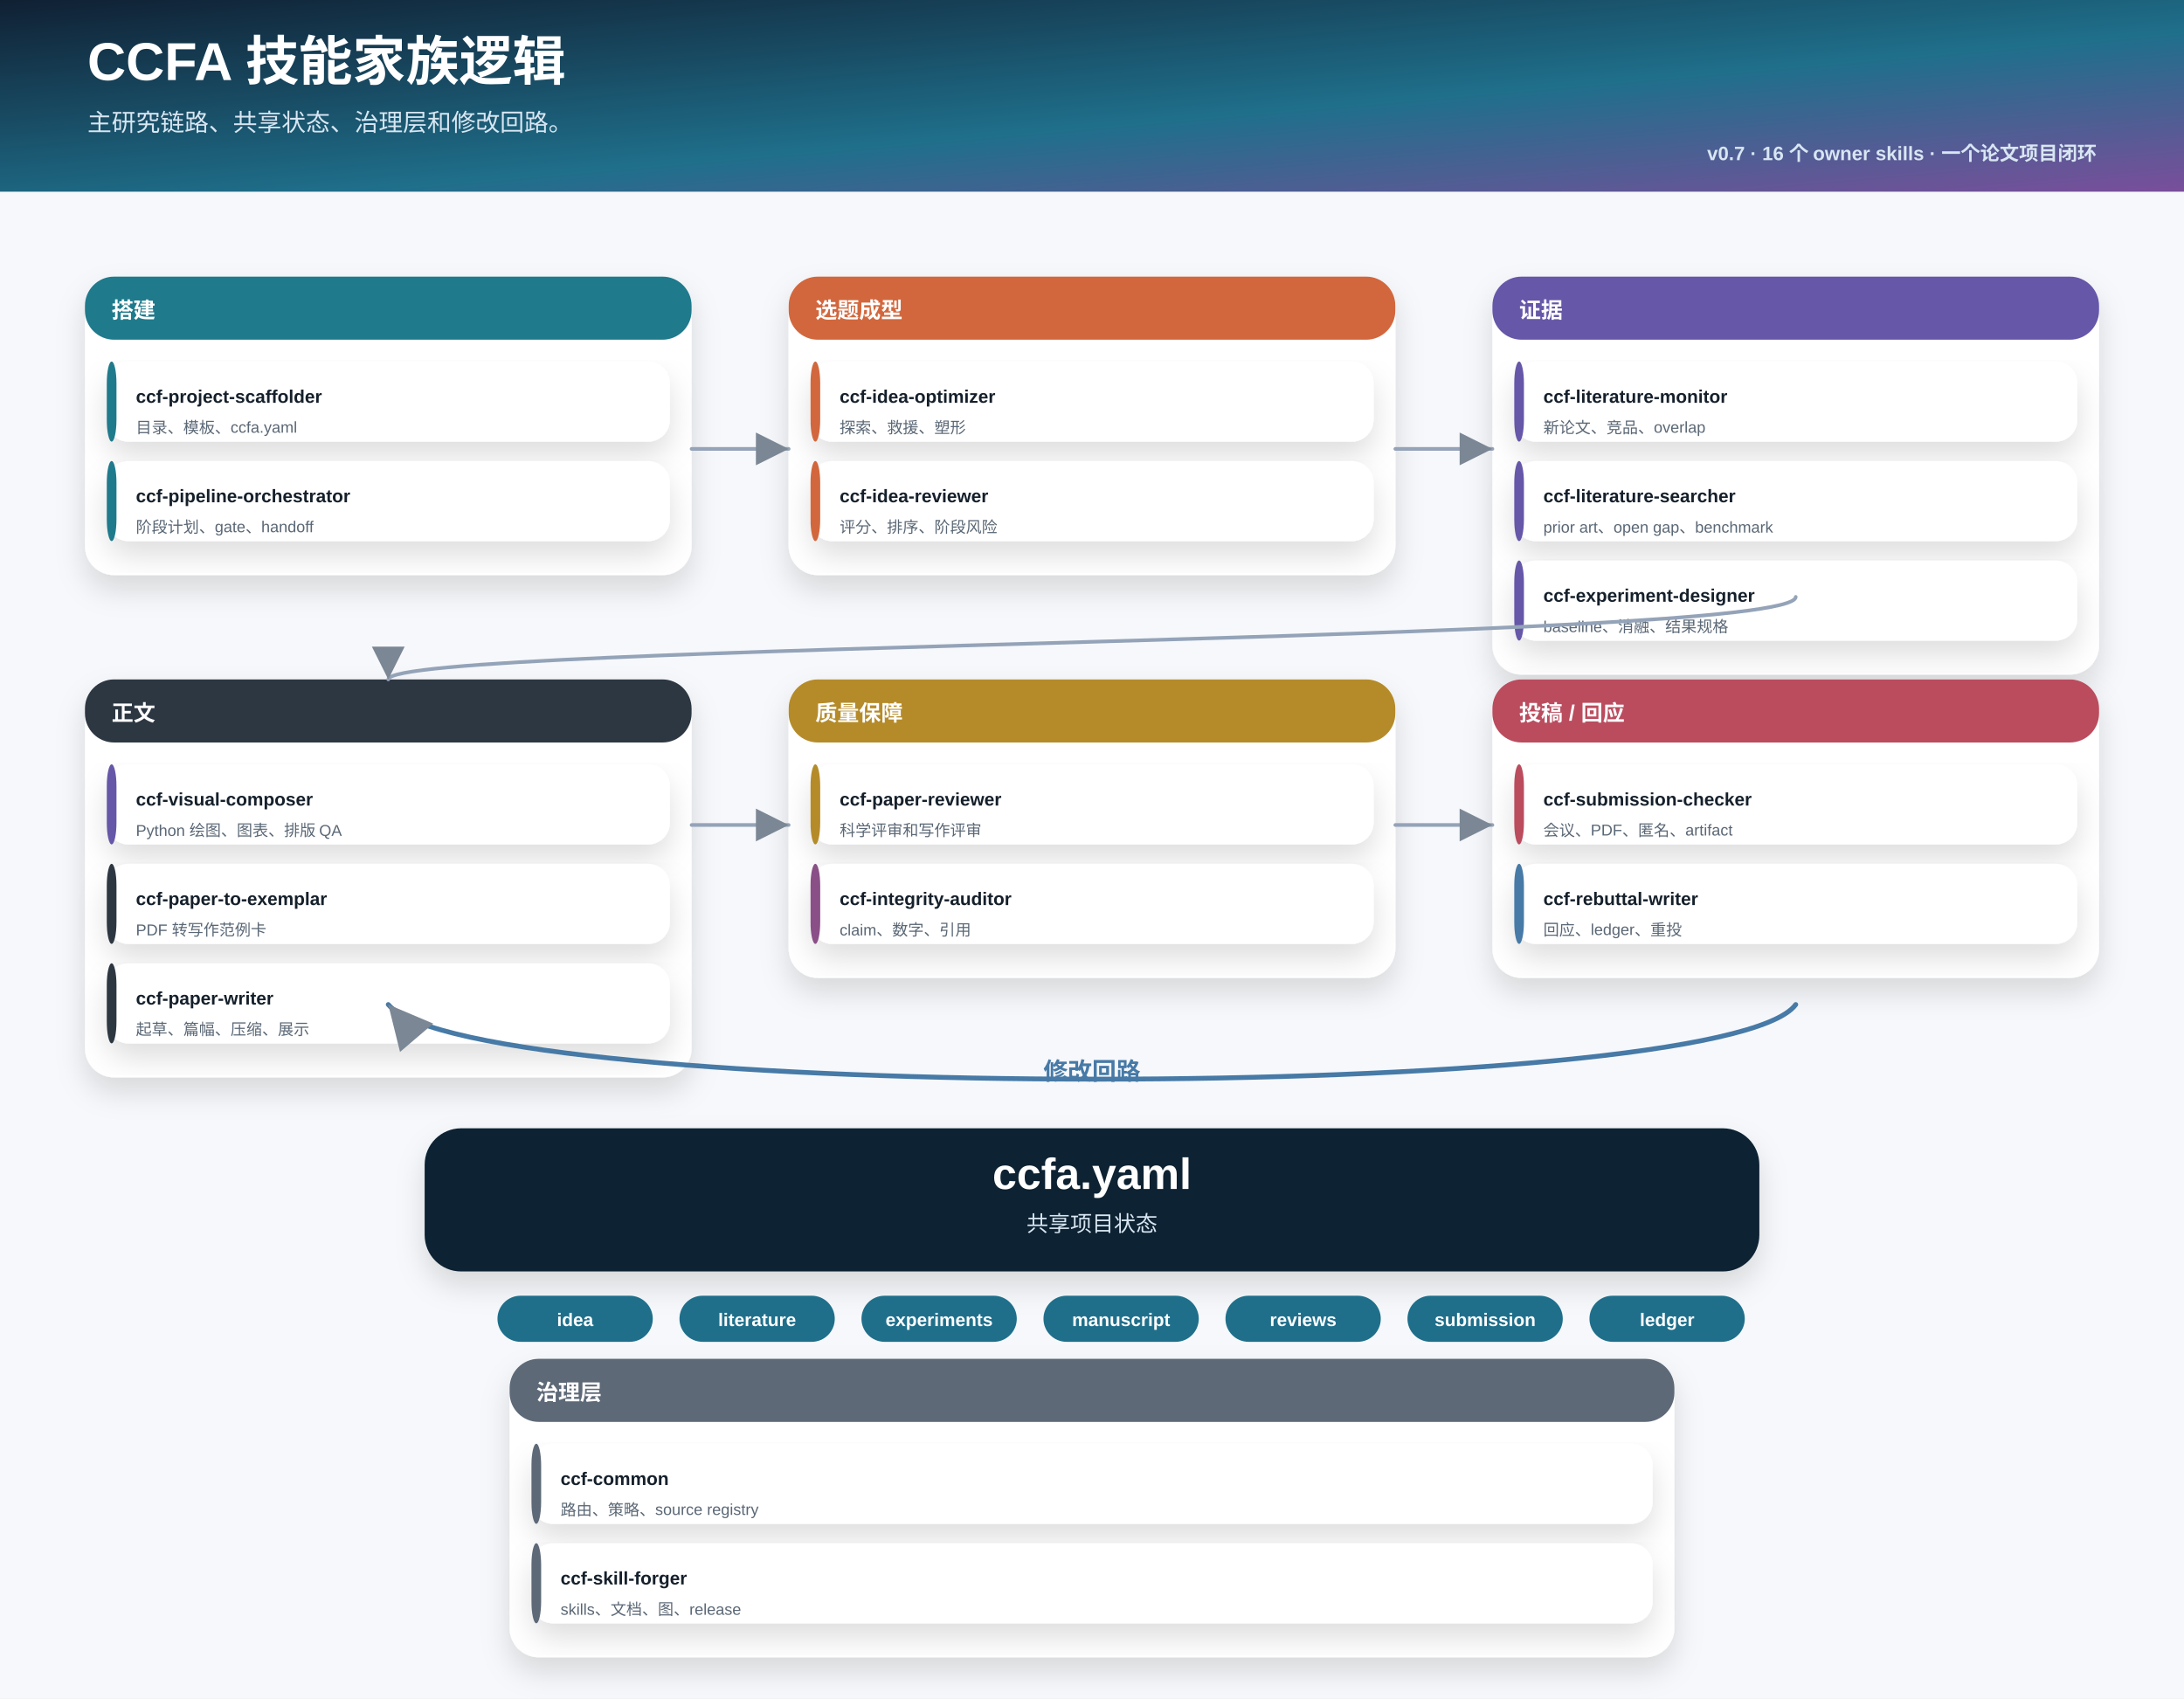
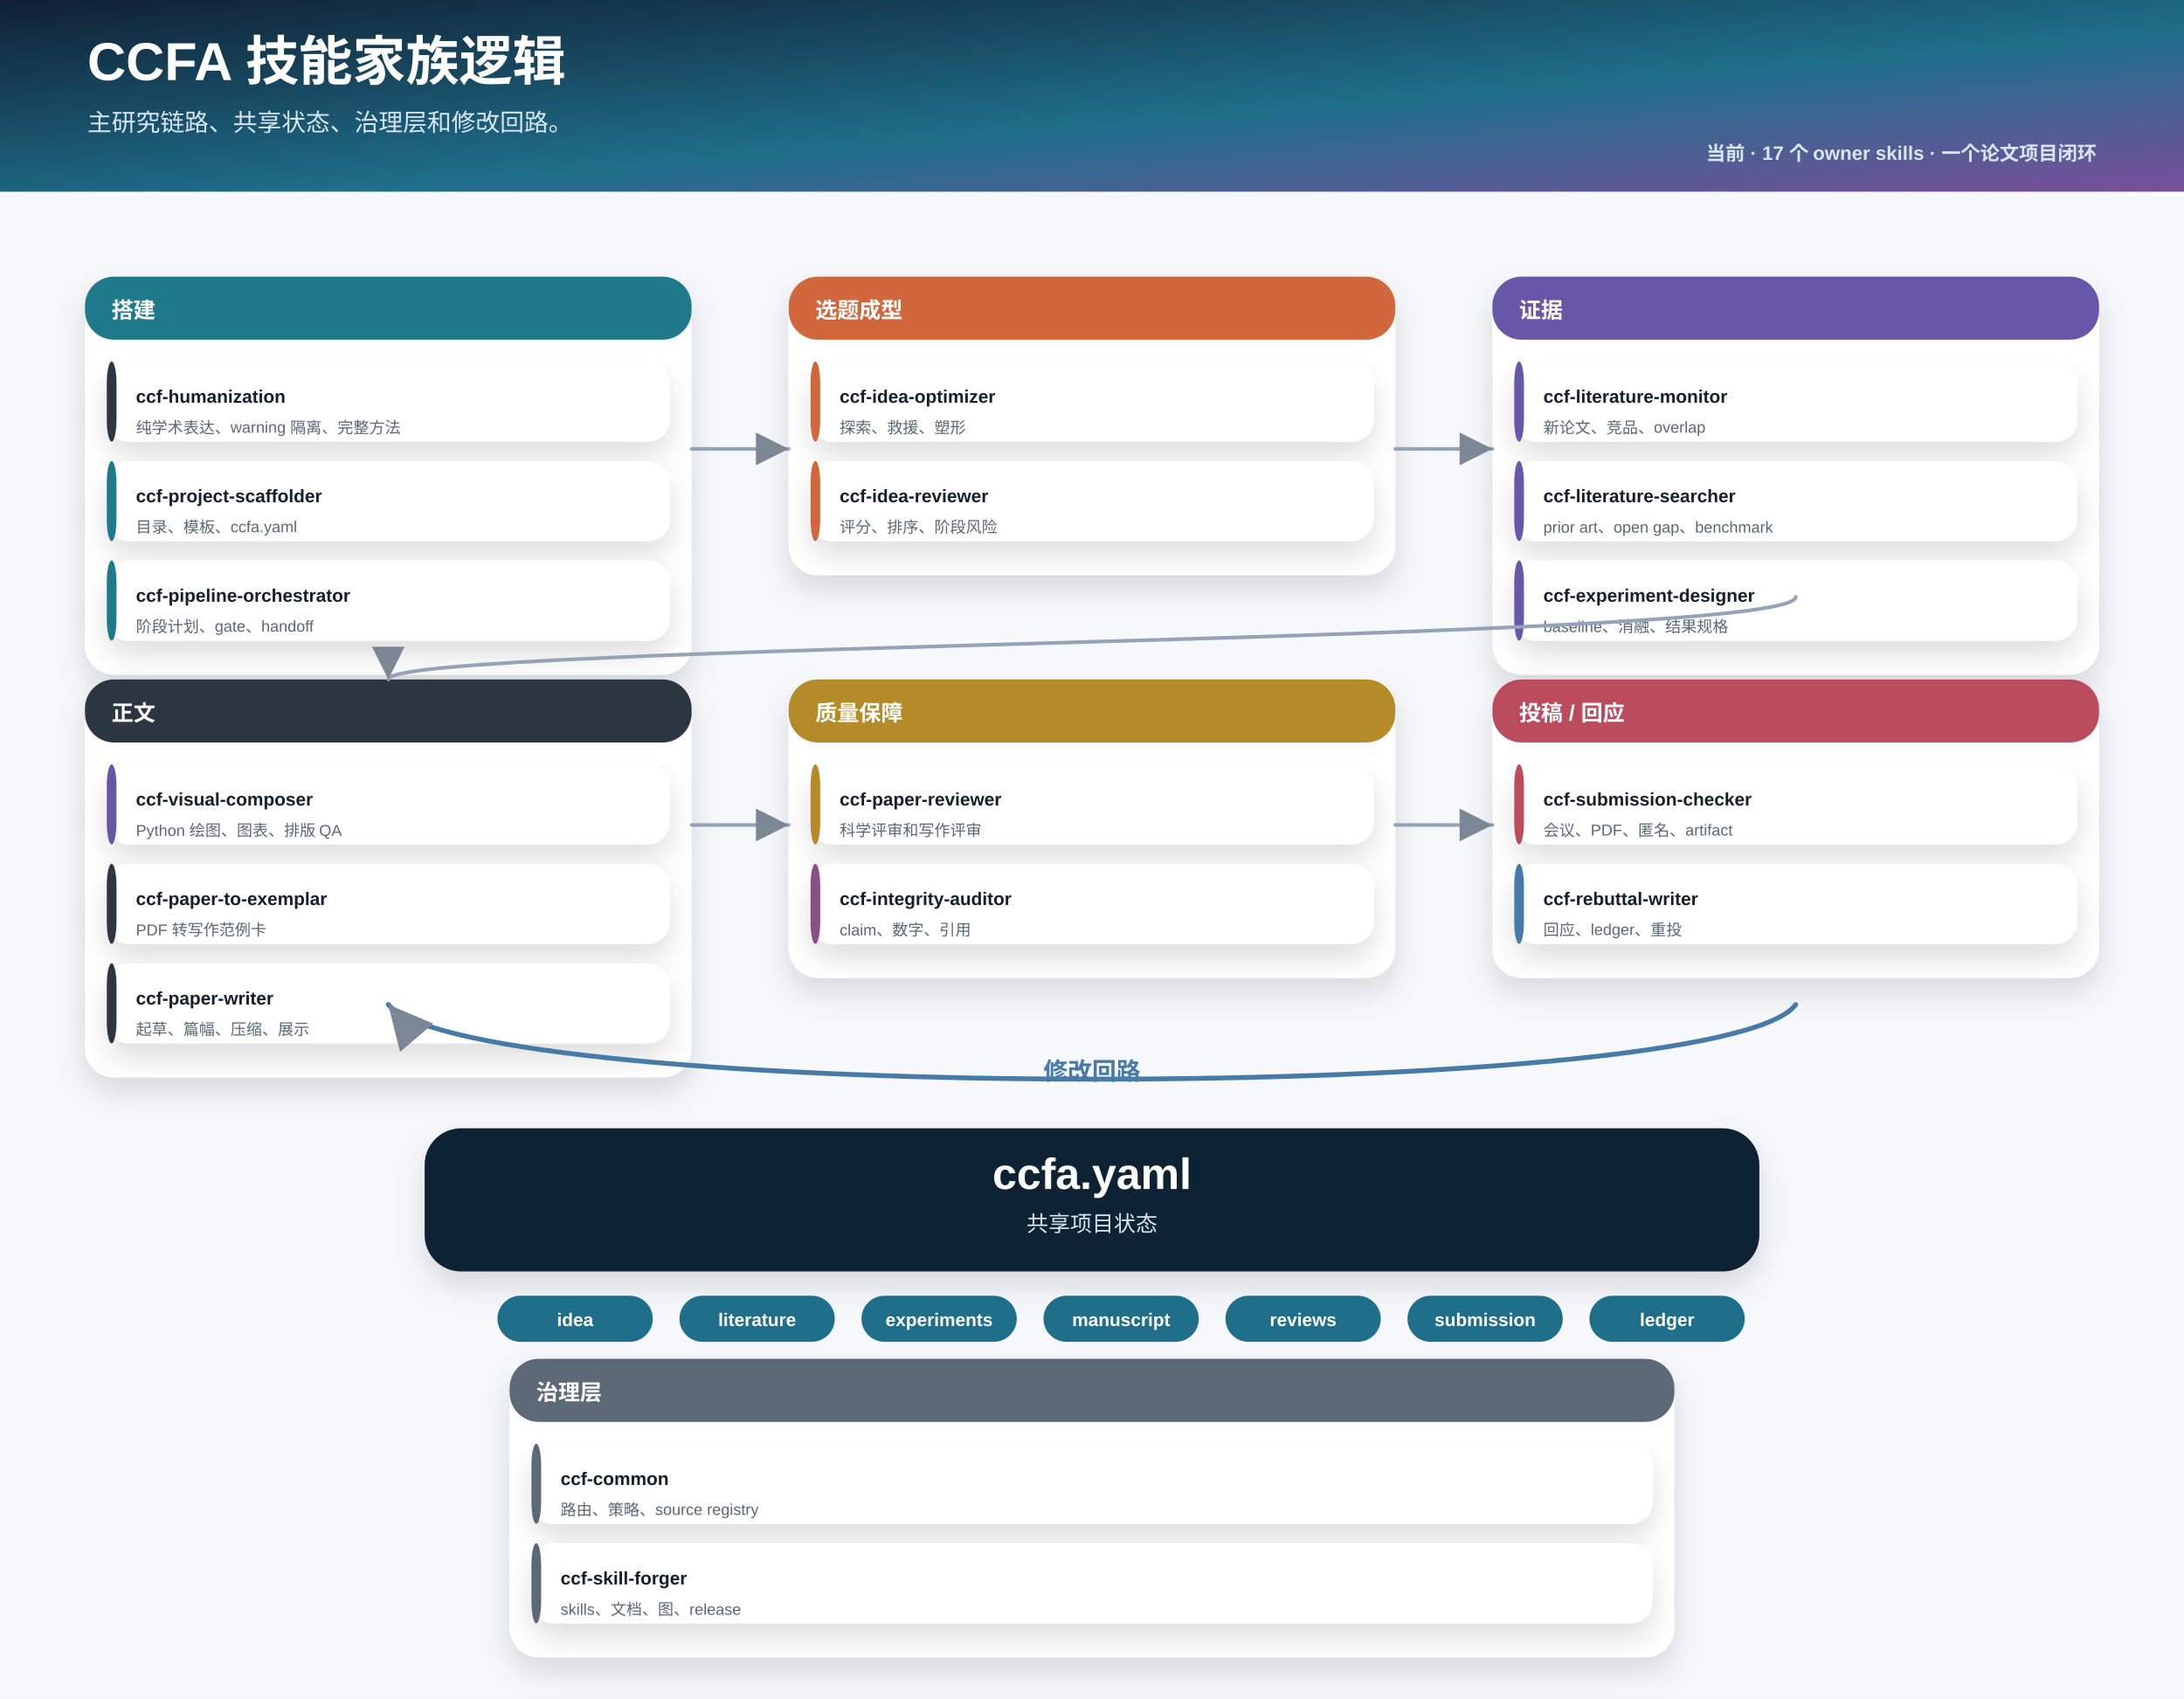
<svg xmlns="http://www.w3.org/2000/svg" width="1800" height="1400" viewBox="0 0 1800 1400">
  <defs>
    <linearGradient id="header" x1="0" y1="0" x2="1" y2="1">
      <stop offset="0" stop-color="#102033" />
      <stop offset="0.58" stop-color="#1F6F8B" />
      <stop offset="1" stop-color="#7A4E9B" />
    </linearGradient>
    <filter id="shadow" x="-20%" y="-20%" width="140%" height="160%">
      <feDropShadow dx="0" dy="12" stdDeviation="12" flood-color="#0B1826" flood-opacity="0.13" />
    </filter>
    <marker id="arrow" markerWidth="13" markerHeight="13" refX="11" refY="6.5" orient="auto">
      <path d="M2,2 L11,6.5 L2,11 Z" fill="#7B8794" />
    </marker>
  </defs>
  <style>text{font-family:Microsoft YaHei, Segoe UI, Arial, sans-serif;dominant-baseline:auto} .mono{font-family:Consolas,Menlo,monospace}</style>
  <rect x="0" y="0" width="1800" height="1400" rx="0" fill="#F6F8FB" stroke="none" stroke-width="2" />
  <rect x="0" y="0" width="1800" height="158" rx="0" fill="url(#header)" stroke="none" stroke-width="2" />
  <text x="72" y="66" font-size="44" font-weight="850" fill="#FFFFFF" text-anchor="start">CCFA 技能家族逻辑</text>
  <text x="72" y="108" font-size="20" font-weight="500" fill="#D8E6F2" text-anchor="start">主研究链路、共享状态、治理层和修改回路。</text>
-   <text x="1728" y="132" font-size="16" font-weight="650" fill="#D8E6F2" text-anchor="end">v0.7 · 16 个 owner skills · 一个论文项目闭环</text>
-   <rect x="70" y="228" width="500" height="246" rx="24" fill="#FFFFFF" stroke="none" stroke-width="2" filter="url(#shadow)" />
+   <text x="1728" y="132" font-size="16" font-weight="650" fill="#D8E6F2" text-anchor="end">当前 · 17 个 owner skills · 一个论文项目闭环</text>
+   <rect x="70" y="228" width="500" height="328" rx="24" fill="#FFFFFF" stroke="none" stroke-width="2" filter="url(#shadow)" />
  <rect x="70" y="228" width="500" height="52" rx="24" fill="#1F7A8C" stroke="none" stroke-width="2" />
  <text x="92" y="262" font-size="18" font-weight="820" fill="#FFFFFF" text-anchor="start">搭建</text>
  <rect x="88" y="298" width="464" height="66" rx="18" fill="#FFFFFF" stroke="none" stroke-width="2" filter="url(#shadow)" />
-   <rect x="88" y="298" width="8" height="66" rx="18" fill="#1F7A8C" stroke="none" stroke-width="2" />
-   <text x="112" y="332" font-size="15" font-weight="820" fill="#15202B" text-anchor="start">ccf-project-scaffolder</text>
-   <text x="112" y="357" font-size="13" font-weight="520" fill="#5A6775" text-anchor="start">目录、模板、ccfa.yaml</text>
+   <rect x="88" y="298" width="8" height="66" rx="18" fill="#2D3742" stroke="none" stroke-width="2" />
+   <text x="112" y="332" font-size="15" font-weight="820" fill="#15202B" text-anchor="start">ccf-humanization</text>
+   <text x="112" y="357" font-size="13" font-weight="520" fill="#5A6775" text-anchor="start">纯学术表达、warning 隔离、完整方法</text>
  <rect x="88" y="380" width="464" height="66" rx="18" fill="#FFFFFF" stroke="none" stroke-width="2" filter="url(#shadow)" />
  <rect x="88" y="380" width="8" height="66" rx="18" fill="#1F7A8C" stroke="none" stroke-width="2" />
-   <text x="112" y="414" font-size="15" font-weight="820" fill="#15202B" text-anchor="start">ccf-pipeline-orchestrator</text>
-   <text x="112" y="439" font-size="13" font-weight="520" fill="#5A6775" text-anchor="start">阶段计划、gate、handoff</text>
+   <text x="112" y="414" font-size="15" font-weight="820" fill="#15202B" text-anchor="start">ccf-project-scaffolder</text>
+   <text x="112" y="439" font-size="13" font-weight="520" fill="#5A6775" text-anchor="start">目录、模板、ccfa.yaml</text>
+   <rect x="88" y="462" width="464" height="66" rx="18" fill="#FFFFFF" stroke="none" stroke-width="2" filter="url(#shadow)" />
+   <rect x="88" y="462" width="8" height="66" rx="18" fill="#1F7A8C" stroke="none" stroke-width="2" />
+   <text x="112" y="496" font-size="15" font-weight="820" fill="#15202B" text-anchor="start">ccf-pipeline-orchestrator</text>
+   <text x="112" y="521" font-size="13" font-weight="520" fill="#5A6775" text-anchor="start">阶段计划、gate、handoff</text>
  <rect x="650" y="228" width="500" height="246" rx="24" fill="#FFFFFF" stroke="none" stroke-width="2" filter="url(#shadow)" />
  <rect x="650" y="228" width="500" height="52" rx="24" fill="#D2673D" stroke="none" stroke-width="2" />
  <text x="672" y="262" font-size="18" font-weight="820" fill="#FFFFFF" text-anchor="start">选题成型</text>
  <rect x="668" y="298" width="464" height="66" rx="18" fill="#FFFFFF" stroke="none" stroke-width="2" filter="url(#shadow)" />
  <rect x="668" y="298" width="8" height="66" rx="18" fill="#D2673D" stroke="none" stroke-width="2" />
  <text x="692" y="332" font-size="15" font-weight="820" fill="#15202B" text-anchor="start">ccf-idea-optimizer</text>
  <text x="692" y="357" font-size="13" font-weight="520" fill="#5A6775" text-anchor="start">探索、救援、塑形</text>
  <rect x="668" y="380" width="464" height="66" rx="18" fill="#FFFFFF" stroke="none" stroke-width="2" filter="url(#shadow)" />
  <rect x="668" y="380" width="8" height="66" rx="18" fill="#D2673D" stroke="none" stroke-width="2" />
  <text x="692" y="414" font-size="15" font-weight="820" fill="#15202B" text-anchor="start">ccf-idea-reviewer</text>
  <text x="692" y="439" font-size="13" font-weight="520" fill="#5A6775" text-anchor="start">评分、排序、阶段风险</text>
  <rect x="1230" y="228" width="500" height="328" rx="24" fill="#FFFFFF" stroke="none" stroke-width="2" filter="url(#shadow)" />
  <rect x="1230" y="228" width="500" height="52" rx="24" fill="#6657A8" stroke="none" stroke-width="2" />
  <text x="1252" y="262" font-size="18" font-weight="820" fill="#FFFFFF" text-anchor="start">证据</text>
  <rect x="1248" y="298" width="464" height="66" rx="18" fill="#FFFFFF" stroke="none" stroke-width="2" filter="url(#shadow)" />
  <rect x="1248" y="298" width="8" height="66" rx="18" fill="#6657A8" stroke="none" stroke-width="2" />
  <text x="1272" y="332" font-size="15" font-weight="820" fill="#15202B" text-anchor="start">ccf-literature-monitor</text>
  <text x="1272" y="357" font-size="13" font-weight="520" fill="#5A6775" text-anchor="start">新论文、竞品、overlap</text>
  <rect x="1248" y="380" width="464" height="66" rx="18" fill="#FFFFFF" stroke="none" stroke-width="2" filter="url(#shadow)" />
  <rect x="1248" y="380" width="8" height="66" rx="18" fill="#6657A8" stroke="none" stroke-width="2" />
  <text x="1272" y="414" font-size="15" font-weight="820" fill="#15202B" text-anchor="start">ccf-literature-searcher</text>
  <text x="1272" y="439" font-size="13" font-weight="520" fill="#5A6775" text-anchor="start">prior art、open gap、benchmark</text>
  <rect x="1248" y="462" width="464" height="66" rx="18" fill="#FFFFFF" stroke="none" stroke-width="2" filter="url(#shadow)" />
  <rect x="1248" y="462" width="8" height="66" rx="18" fill="#6657A8" stroke="none" stroke-width="2" />
  <text x="1272" y="496" font-size="15" font-weight="820" fill="#15202B" text-anchor="start">ccf-experiment-designer</text>
  <text x="1272" y="521" font-size="13" font-weight="520" fill="#5A6775" text-anchor="start">baseline、消融、结果规格</text>
  <rect x="70" y="560" width="500" height="328" rx="24" fill="#FFFFFF" stroke="none" stroke-width="2" filter="url(#shadow)" />
  <rect x="70" y="560" width="500" height="52" rx="24" fill="#2D3742" stroke="none" stroke-width="2" />
  <text x="92" y="594" font-size="18" font-weight="820" fill="#FFFFFF" text-anchor="start">正文</text>
  <rect x="88" y="630" width="464" height="66" rx="18" fill="#FFFFFF" stroke="none" stroke-width="2" filter="url(#shadow)" />
  <rect x="88" y="630" width="8" height="66" rx="18" fill="#6657A8" stroke="none" stroke-width="2" />
  <text x="112" y="664" font-size="15" font-weight="820" fill="#15202B" text-anchor="start">ccf-visual-composer</text>
  <text x="112" y="689" font-size="13" font-weight="520" fill="#5A6775" text-anchor="start">Python 绘图、图表、排版 QA</text>
  <rect x="88" y="712" width="464" height="66" rx="18" fill="#FFFFFF" stroke="none" stroke-width="2" filter="url(#shadow)" />
  <rect x="88" y="712" width="8" height="66" rx="18" fill="#2D3742" stroke="none" stroke-width="2" />
  <text x="112" y="746" font-size="15" font-weight="820" fill="#15202B" text-anchor="start">ccf-paper-to-exemplar</text>
  <text x="112" y="771" font-size="13" font-weight="520" fill="#5A6775" text-anchor="start">PDF 转写作范例卡</text>
  <rect x="88" y="794" width="464" height="66" rx="18" fill="#FFFFFF" stroke="none" stroke-width="2" filter="url(#shadow)" />
  <rect x="88" y="794" width="8" height="66" rx="18" fill="#2D3742" stroke="none" stroke-width="2" />
  <text x="112" y="828" font-size="15" font-weight="820" fill="#15202B" text-anchor="start">ccf-paper-writer</text>
  <text x="112" y="853" font-size="13" font-weight="520" fill="#5A6775" text-anchor="start">起草、篇幅、压缩、展示</text>
  <rect x="650" y="560" width="500" height="246" rx="24" fill="#FFFFFF" stroke="none" stroke-width="2" filter="url(#shadow)" />
  <rect x="650" y="560" width="500" height="52" rx="24" fill="#B58B2A" stroke="none" stroke-width="2" />
  <text x="672" y="594" font-size="18" font-weight="820" fill="#FFFFFF" text-anchor="start">质量保障</text>
  <rect x="668" y="630" width="464" height="66" rx="18" fill="#FFFFFF" stroke="none" stroke-width="2" filter="url(#shadow)" />
  <rect x="668" y="630" width="8" height="66" rx="18" fill="#B58B2A" stroke="none" stroke-width="2" />
  <text x="692" y="664" font-size="15" font-weight="820" fill="#15202B" text-anchor="start">ccf-paper-reviewer</text>
  <text x="692" y="689" font-size="13" font-weight="520" fill="#5A6775" text-anchor="start">科学评审和写作评审</text>
  <rect x="668" y="712" width="464" height="66" rx="18" fill="#FFFFFF" stroke="none" stroke-width="2" filter="url(#shadow)" />
  <rect x="668" y="712" width="8" height="66" rx="18" fill="#8A4F86" stroke="none" stroke-width="2" />
  <text x="692" y="746" font-size="15" font-weight="820" fill="#15202B" text-anchor="start">ccf-integrity-auditor</text>
  <text x="692" y="771" font-size="13" font-weight="520" fill="#5A6775" text-anchor="start">claim、数字、引用</text>
  <rect x="1230" y="560" width="500" height="246" rx="24" fill="#FFFFFF" stroke="none" stroke-width="2" filter="url(#shadow)" />
  <rect x="1230" y="560" width="500" height="52" rx="24" fill="#BA4C5E" stroke="none" stroke-width="2" />
  <text x="1252" y="594" font-size="18" font-weight="820" fill="#FFFFFF" text-anchor="start">投稿 / 回应</text>
  <rect x="1248" y="630" width="464" height="66" rx="18" fill="#FFFFFF" stroke="none" stroke-width="2" filter="url(#shadow)" />
  <rect x="1248" y="630" width="8" height="66" rx="18" fill="#BA4C5E" stroke="none" stroke-width="2" />
  <text x="1272" y="664" font-size="15" font-weight="820" fill="#15202B" text-anchor="start">ccf-submission-checker</text>
  <text x="1272" y="689" font-size="13" font-weight="520" fill="#5A6775" text-anchor="start">会议、PDF、匿名、artifact</text>
  <rect x="1248" y="712" width="464" height="66" rx="18" fill="#FFFFFF" stroke="none" stroke-width="2" filter="url(#shadow)" />
  <rect x="1248" y="712" width="8" height="66" rx="18" fill="#477AA6" stroke="none" stroke-width="2" />
  <text x="1272" y="746" font-size="15" font-weight="820" fill="#15202B" text-anchor="start">ccf-rebuttal-writer</text>
  <text x="1272" y="771" font-size="13" font-weight="520" fill="#5A6775" text-anchor="start">回应、ledger、重投</text>
  <line x1="570" y1="370" x2="650" y2="370" stroke="#94A3B8" stroke-width="3" stroke-linecap="round" marker-end="url(#arrow)" />
  <line x1="1150" y1="370" x2="1230" y2="370" stroke="#94A3B8" stroke-width="3" stroke-linecap="round" marker-end="url(#arrow)" />
  <path d="M1480 492 C1480 530 320 530 320 560" fill="none" stroke="#94A3B8" stroke-width="3" stroke-linecap="round" stroke-linejoin="round" marker-end="url(#arrow)" />
  <line x1="570" y1="680" x2="650" y2="680" stroke="#94A3B8" stroke-width="3" stroke-linecap="round" marker-end="url(#arrow)" />
  <line x1="1150" y1="680" x2="1230" y2="680" stroke="#94A3B8" stroke-width="3" stroke-linecap="round" marker-end="url(#arrow)" />
  <path d="M1480 828 C1420 910 390 910 320 828" fill="none" stroke="#477AA6" stroke-width="4" stroke-linecap="round" stroke-linejoin="round" marker-end="url(#arrow)" />
  <text x="900" y="890" font-size="20" font-weight="820" fill="#477AA6" text-anchor="middle">修改回路</text>
  <rect x="350" y="930" width="1100" height="118" rx="30" fill="#102033" stroke="none" stroke-width="2" filter="url(#shadow)" />
  <text x="900" y="980" font-size="36" font-weight="850" fill="#FFFFFF" text-anchor="middle">ccfa.yaml</text>
  <text x="900" y="1015" font-size="18" font-weight="500" fill="#D8E6F2" text-anchor="middle">共享项目状态</text>
  <rect x="410" y="1068" width="128" height="38" rx="19" fill="#1F6F8B" stroke="none" stroke-width="2" />
  <text x="474" y="1093" font-size="15" font-weight="760" fill="#FFFFFF" text-anchor="middle">idea</text>
  <rect x="560" y="1068" width="128" height="38" rx="19" fill="#1F6F8B" stroke="none" stroke-width="2" />
  <text x="624" y="1093" font-size="15" font-weight="760" fill="#FFFFFF" text-anchor="middle">literature</text>
  <rect x="710" y="1068" width="128" height="38" rx="19" fill="#1F6F8B" stroke="none" stroke-width="2" />
  <text x="774" y="1093" font-size="15" font-weight="760" fill="#FFFFFF" text-anchor="middle">experiments</text>
  <rect x="860" y="1068" width="128" height="38" rx="19" fill="#1F6F8B" stroke="none" stroke-width="2" />
  <text x="924" y="1093" font-size="15" font-weight="760" fill="#FFFFFF" text-anchor="middle">manuscript</text>
  <rect x="1010" y="1068" width="128" height="38" rx="19" fill="#1F6F8B" stroke="none" stroke-width="2" />
  <text x="1074" y="1093" font-size="15" font-weight="760" fill="#FFFFFF" text-anchor="middle">reviews</text>
  <rect x="1160" y="1068" width="128" height="38" rx="19" fill="#1F6F8B" stroke="none" stroke-width="2" />
  <text x="1224" y="1093" font-size="15" font-weight="760" fill="#FFFFFF" text-anchor="middle">submission</text>
  <rect x="1310" y="1068" width="128" height="38" rx="19" fill="#1F6F8B" stroke="none" stroke-width="2" />
  <text x="1374" y="1093" font-size="15" font-weight="760" fill="#FFFFFF" text-anchor="middle">ledger</text>
  <rect x="420" y="1120" width="960" height="246" rx="24" fill="#FFFFFF" stroke="none" stroke-width="2" filter="url(#shadow)" />
  <rect x="420" y="1120" width="960" height="52" rx="24" fill="#5D6977" stroke="none" stroke-width="2" />
  <text x="442" y="1154" font-size="18" font-weight="820" fill="#FFFFFF" text-anchor="start">治理层</text>
  <rect x="438" y="1190" width="924" height="66" rx="18" fill="#FFFFFF" stroke="none" stroke-width="2" filter="url(#shadow)" />
  <rect x="438" y="1190" width="8" height="66" rx="18" fill="#5D6977" stroke="none" stroke-width="2" />
  <text x="462" y="1224" font-size="15" font-weight="820" fill="#15202B" text-anchor="start">ccf-common</text>
  <text x="462" y="1249" font-size="13" font-weight="520" fill="#5A6775" text-anchor="start">路由、策略、source registry</text>
  <rect x="438" y="1272" width="924" height="66" rx="18" fill="#FFFFFF" stroke="none" stroke-width="2" filter="url(#shadow)" />
  <rect x="438" y="1272" width="8" height="66" rx="18" fill="#5D6977" stroke="none" stroke-width="2" />
  <text x="462" y="1306" font-size="15" font-weight="820" fill="#15202B" text-anchor="start">ccf-skill-forger</text>
  <text x="462" y="1331" font-size="13" font-weight="520" fill="#5A6775" text-anchor="start">skills、文档、图、release</text>
</svg>
